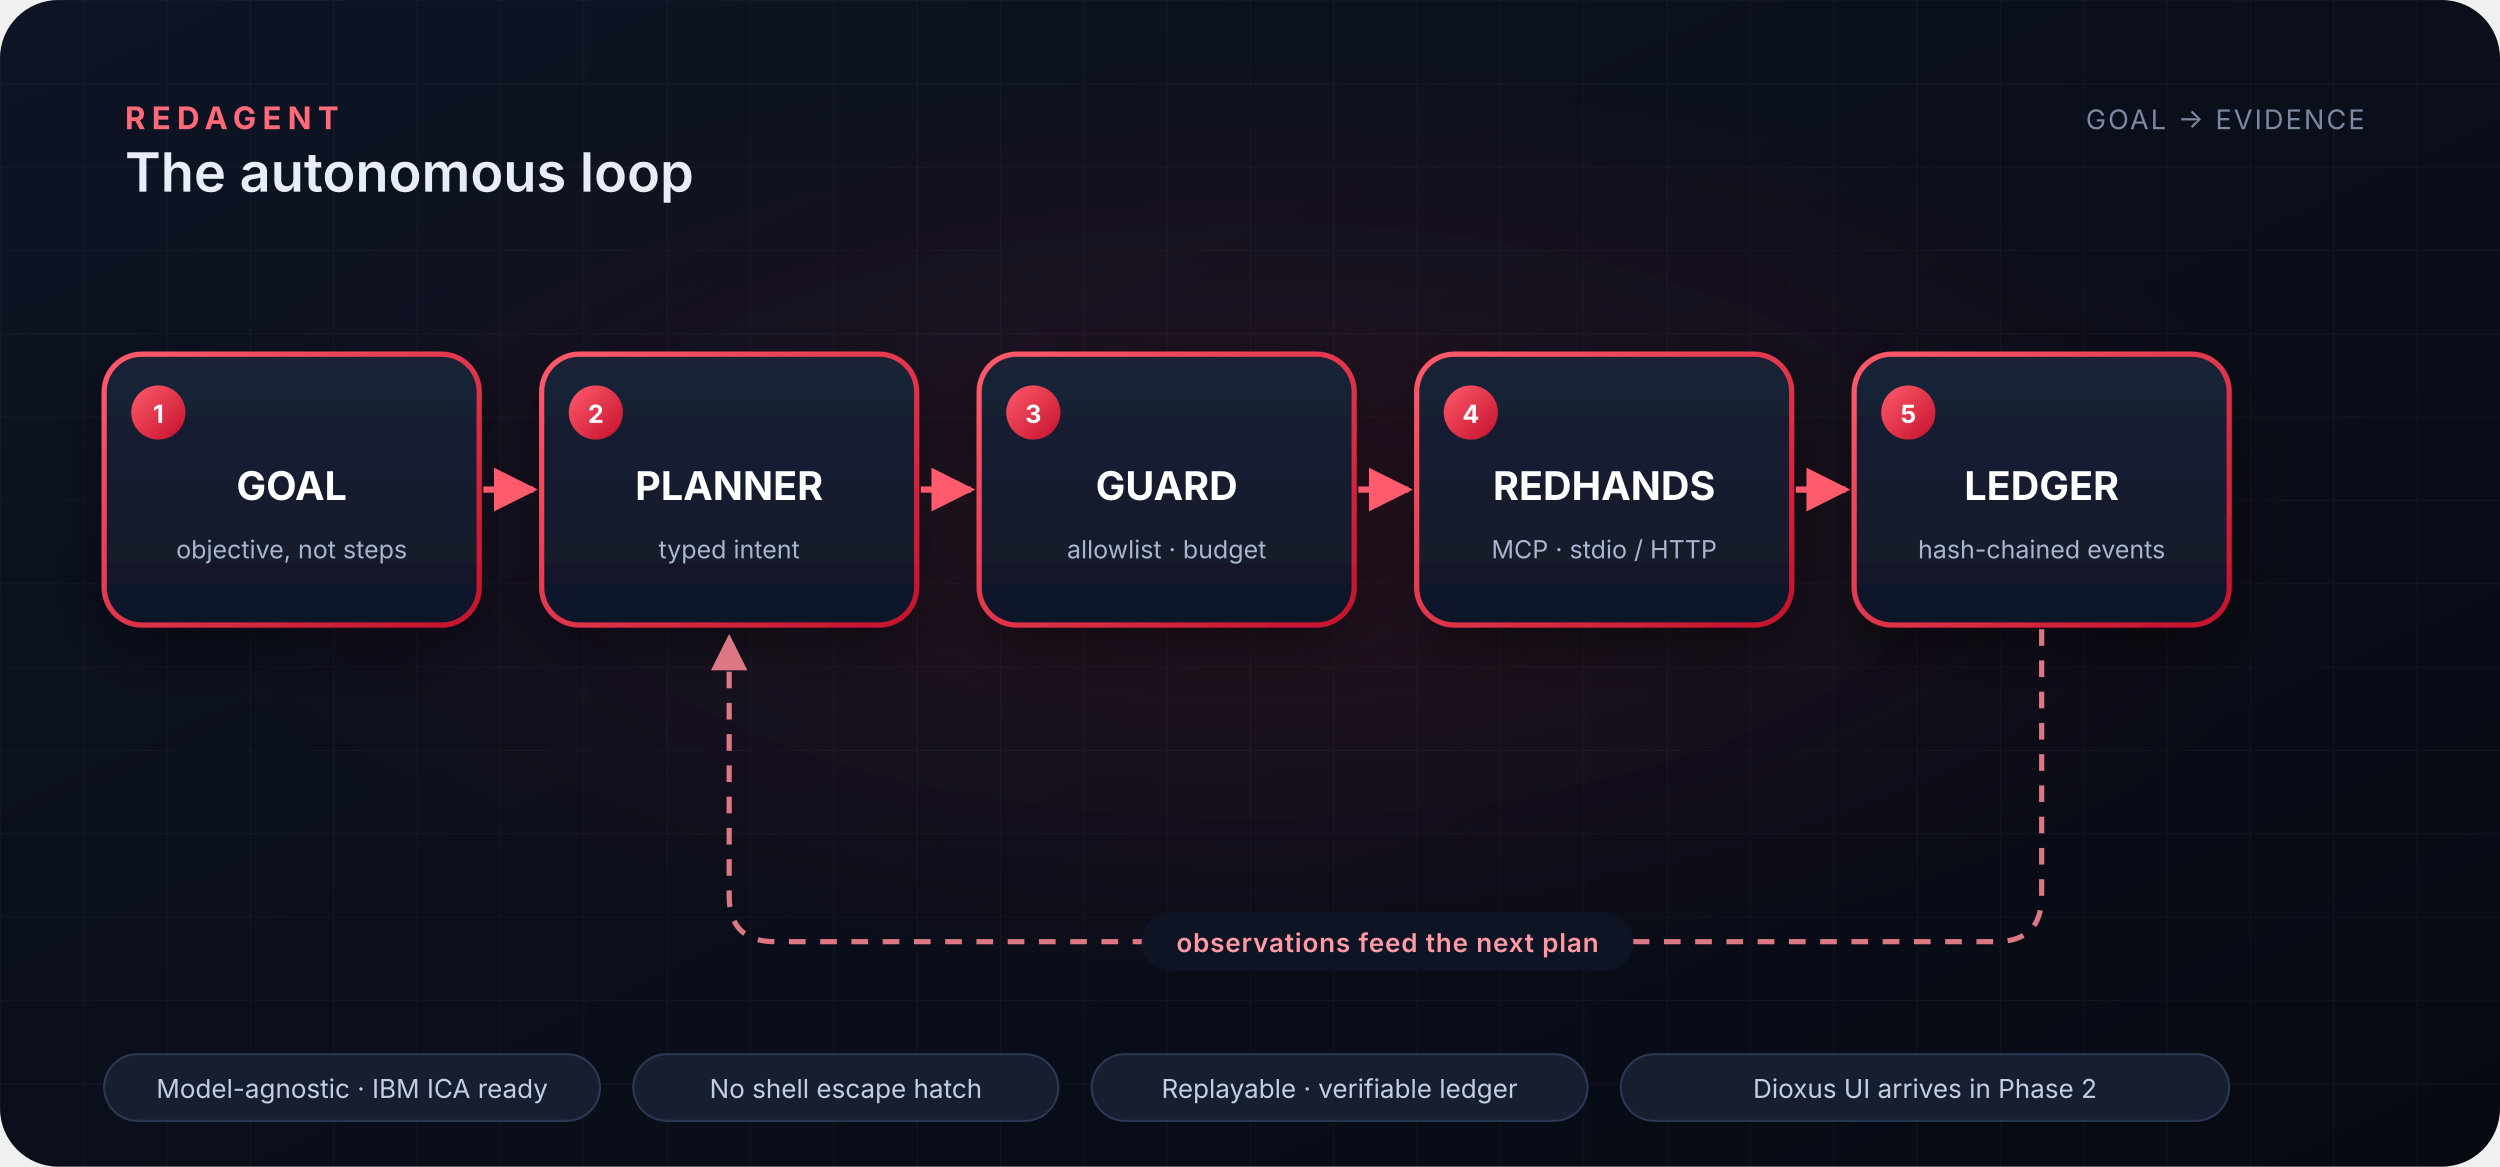
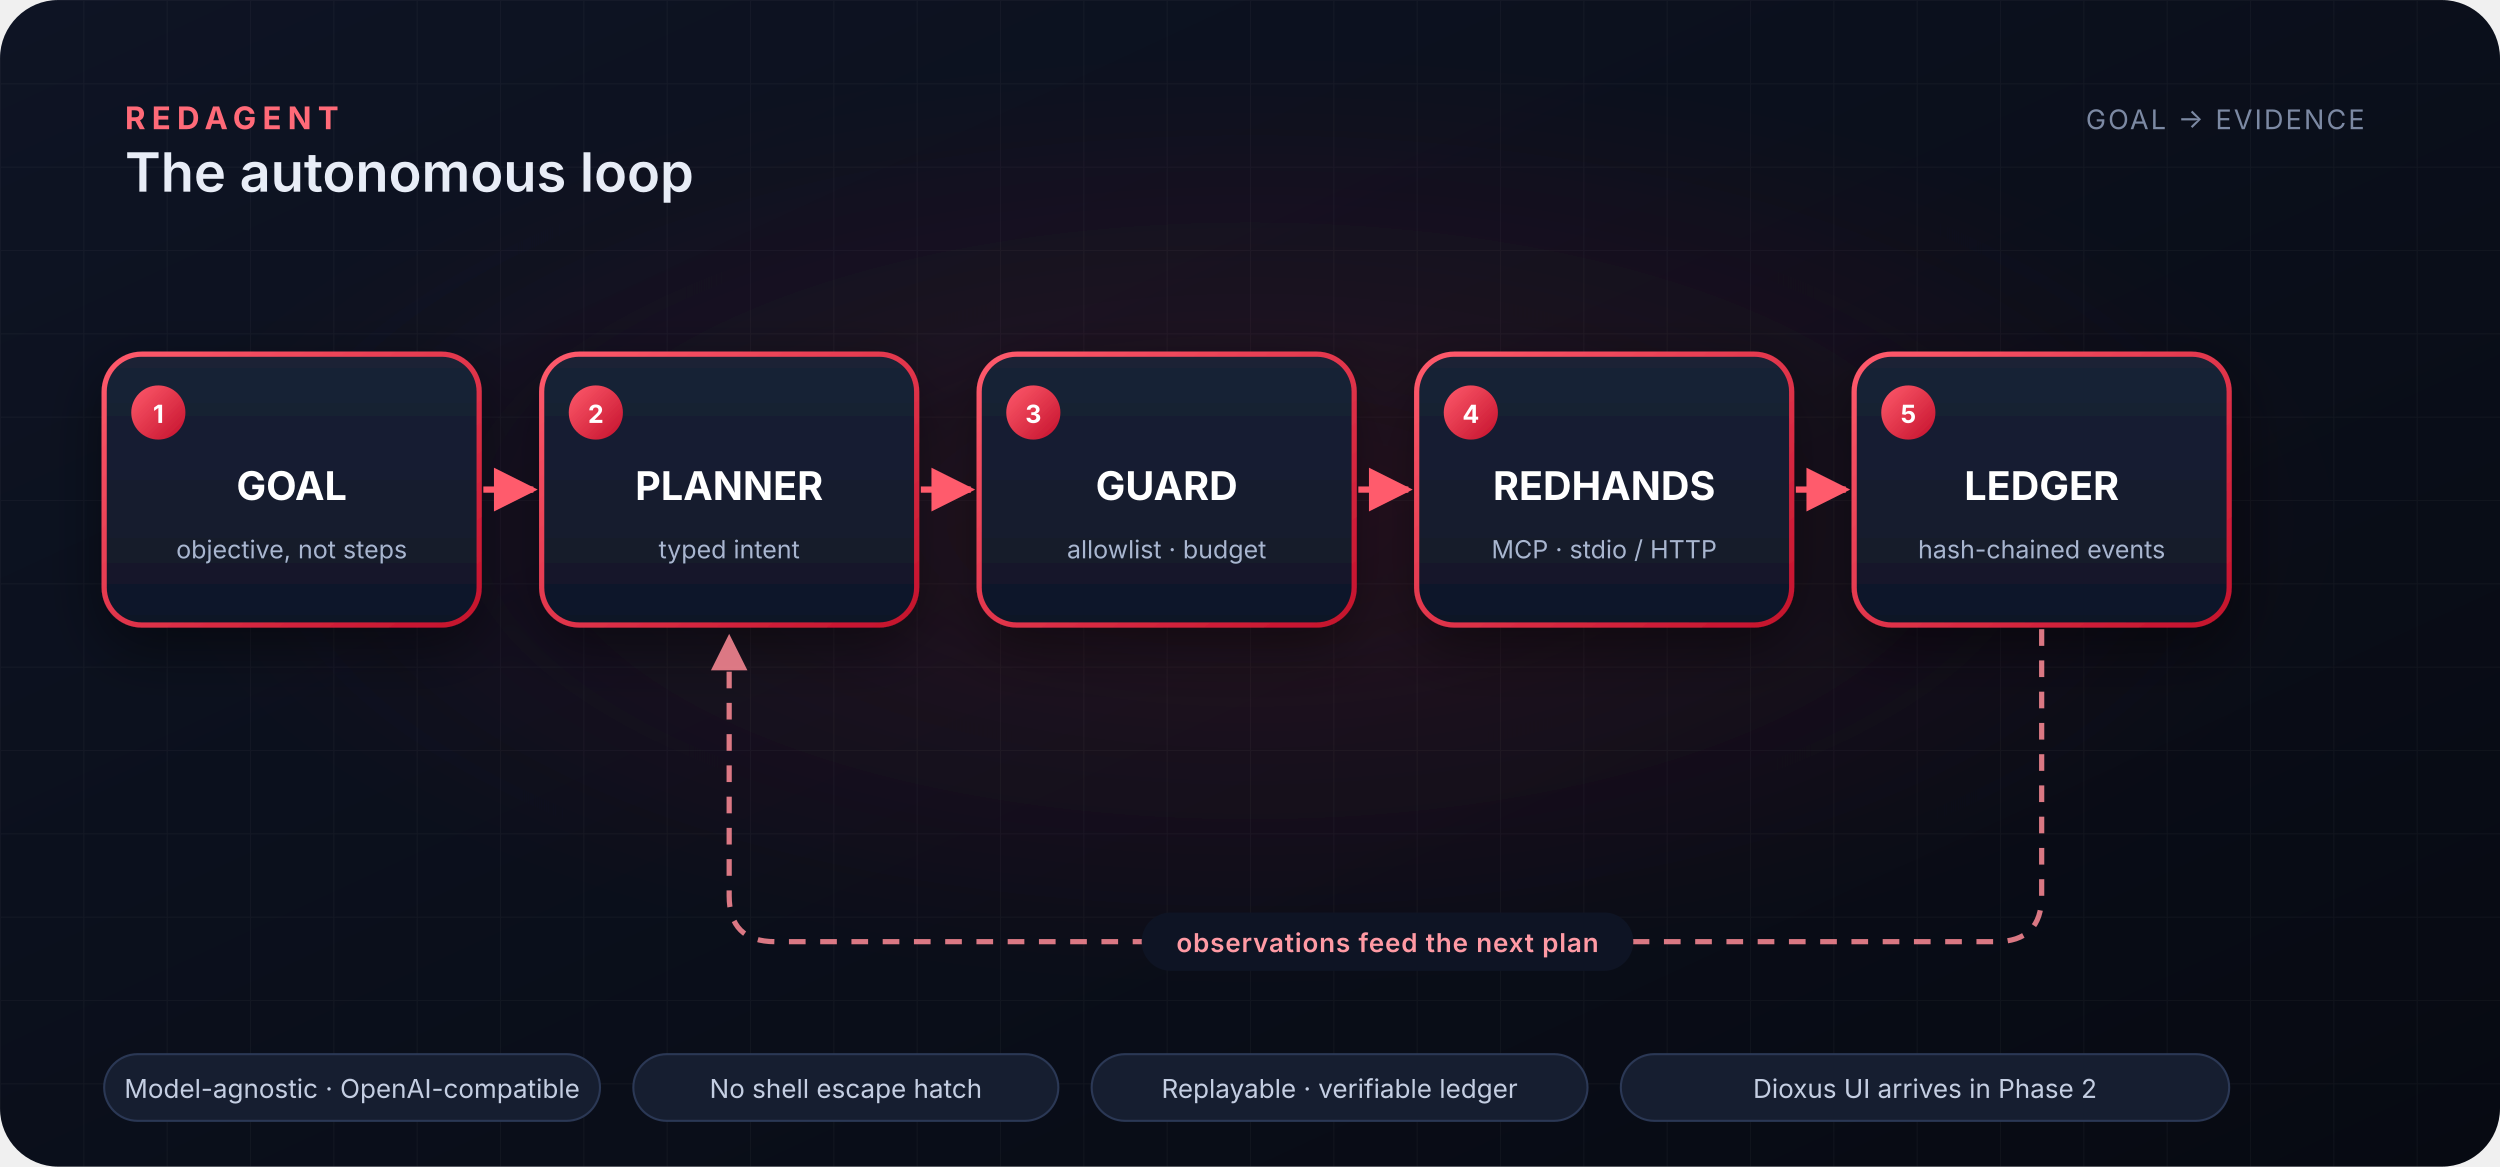
<svg xmlns="http://www.w3.org/2000/svg" viewBox="0 0 1200 560" width="1200" height="560" role="img" aria-label="RedAgent how it works diagram">
  <defs>
    <linearGradient id="bg" x1="0" y1="0" x2="1" y2="1">
      <stop offset="0" stop-color="#0e1424" />
      <stop offset="1" stop-color="#070a12" />
    </linearGradient>
    <linearGradient id="card" x1="0" y1="0" x2="0" y2="1">
      <stop offset="0" stop-color="#1a2236" />
      <stop offset="1" stop-color="#101728" />
    </linearGradient>
    <linearGradient id="accent" x1="0" y1="0" x2="1" y2="1">
      <stop offset="0" stop-color="#ff5b6c" />
      <stop offset="1" stop-color="#c4112c" />
    </linearGradient>
    <radialGradient id="halo" cx="50%" cy="50%" r="50%">
      <stop offset="0" stop-color="#ff2d45" stop-opacity="0.22" />
      <stop offset="1" stop-color="#ff2d45" stop-opacity="0" />
    </radialGradient>
    <pattern id="grid" width="40" height="40" patternUnits="userSpaceOnUse">
      <path d="M40 0H0V40" fill="none" stroke="#ffffff" stroke-opacity="0.035" stroke-width="1" />
    </pattern>
    <filter id="shadow" x="-30%" y="-30%" width="160%" height="160%">
      <feDropShadow dx="0" dy="10" stdDeviation="14" flood-color="#000" flood-opacity="0.45" />
    </filter>
    <filter id="glow" x="-40%" y="-40%" width="180%" height="180%">
      <feGaussianBlur stdDeviation="6" />
    </filter>
    <marker id="arrow" viewBox="0 0 10 10" refX="9" refY="5" markerWidth="7" markerHeight="7" orient="auto-start-reverse">
      <path d="M0 0 L10 5 L0 10 Z" fill="#ff5b6c" />
    </marker>
    <marker id="arrow-dim" viewBox="0 0 10 10" refX="9" refY="5" markerWidth="7" markerHeight="7" orient="auto-start-reverse">
      <path d="M0 0 L10 5 L0 10 Z" fill="#ff8b96" />
    </marker>
  </defs>
  <rect width="1200" height="560" rx="28" fill="url(#bg)" />
  <rect width="1200" height="560" rx="28" fill="url(#grid)" />
  <ellipse cx="600" cy="250" rx="520" ry="220" fill="url(#halo)" filter="url(#glow)" opacity="0.55" />
  <text x="60" y="62" fill="#ff6a78" font-family="Inter, Segoe UI, sans-serif" font-size="15" font-weight="700" letter-spacing="3">REDAGENT</text>
  <text x="60" y="92" fill="#e8edf7" font-family="Inter, Segoe UI, sans-serif" font-size="26" font-weight="600">The autonomous loop</text>
  <text x="1135" y="62" fill="#7c89a3" font-family="Inter, Segoe UI, sans-serif" font-size="13" text-anchor="end" letter-spacing="1">GOAL → EVIDENCE</text>
  <g font-family="Inter, Segoe UI, sans-serif" filter="url(#shadow)">
    <g>
      <rect x="50" y="170" width="180" height="130" rx="18" fill="url(#card)" stroke="url(#accent)" stroke-width="2.5" />
      <circle cx="76" cy="198" r="13" fill="url(#accent)" />
      <text x="76" y="203" fill="#fff" font-size="12" font-weight="700" text-anchor="middle">1</text>
      <text x="140" y="240" fill="#ffffff" font-size="19" font-weight="700" text-anchor="middle">GOAL</text>
      <text x="140" y="268" fill="#a9b6cf" font-size="12" text-anchor="middle">objective, not steps</text>
    </g>
    <g>
      <rect x="260" y="170" width="180" height="130" rx="18" fill="url(#card)" stroke="url(#accent)" stroke-width="2.5" />
      <circle cx="286" cy="198" r="13" fill="url(#accent)" />
      <text x="286" y="203" fill="#fff" font-size="12" font-weight="700" text-anchor="middle">2</text>
      <text x="350" y="240" fill="#ffffff" font-size="19" font-weight="700" text-anchor="middle">PLANNER</text>
      <text x="350" y="268" fill="#a9b6cf" font-size="12" text-anchor="middle">typed intent</text>
    </g>
    <g>
      <rect x="470" y="170" width="180" height="130" rx="18" fill="url(#card)" stroke="url(#accent)" stroke-width="2.5" />
      <circle cx="496" cy="198" r="13" fill="url(#accent)" />
      <text x="496" y="203" fill="#fff" font-size="12" font-weight="700" text-anchor="middle">3</text>
      <text x="560" y="240" fill="#ffffff" font-size="19" font-weight="700" text-anchor="middle">GUARD</text>
      <text x="560" y="268" fill="#a9b6cf" font-size="12" text-anchor="middle">allowlist · budget</text>
    </g>
    <g>
      <rect x="680" y="170" width="180" height="130" rx="18" fill="url(#card)" stroke="url(#accent)" stroke-width="2.5" />
      <circle cx="706" cy="198" r="13" fill="url(#accent)" />
      <text x="706" y="203" fill="#fff" font-size="12" font-weight="700" text-anchor="middle">4</text>
      <text x="770" y="240" fill="#ffffff" font-size="19" font-weight="700" text-anchor="middle">REDHANDS</text>
      <text x="770" y="268" fill="#a9b6cf" font-size="12" text-anchor="middle">MCP · stdio / HTTP</text>
    </g>
    <g>
      <rect x="890" y="170" width="180" height="130" rx="18" fill="url(#card)" stroke="url(#accent)" stroke-width="2.5" />
      <circle cx="916" cy="198" r="13" fill="url(#accent)" />
      <text x="916" y="203" fill="#fff" font-size="12" font-weight="700" text-anchor="middle">5</text>
      <text x="980" y="240" fill="#ffffff" font-size="19" font-weight="700" text-anchor="middle">LEDGER</text>
      <text x="980" y="268" fill="#a9b6cf" font-size="12" text-anchor="middle">hash-chained events</text>
    </g>
  </g>
  <g stroke="#ff5b6c" stroke-width="3" fill="none" marker-end="url(#arrow)">
    <path d="M232 235 H256" />
    <path d="M442 235 H466" />
    <path d="M652 235 H676" />
    <path d="M862 235 H886" />
  </g>
  <path d="M980 302 V430 Q980 452 958 452 H372 Q350 452 350 430 V306" fill="none" stroke="#ff8b96" stroke-width="2.5" stroke-dasharray="8 7" opacity="0.85" marker-end="url(#arrow-dim)" />
  <rect x="548" y="438" width="236" height="28" rx="14" fill="#0e1424" />
  <text x="666" y="457" fill="#ff9aa4" font-family="Inter, Segoe UI, sans-serif" font-size="12.5" font-weight="600" text-anchor="middle" letter-spacing="0.4">observations feed the next plan</text>
  <g font-family="Inter, Segoe UI, sans-serif" font-size="12.5">
    <rect x="50" y="506" width="238" height="32" rx="16" fill="#161e30" stroke="#2b3855" />
-     <text x="169" y="527" fill="#c4cee2" text-anchor="middle">Model-agnostic · IBM ICA ready</text>
+     <text x="169" y="527" fill="#c4cee2" text-anchor="middle">Model-agnostic · OpenAI-compatible</text>
    <rect x="304" y="506" width="204" height="32" rx="16" fill="#161e30" stroke="#2b3855" />
    <text x="406" y="527" fill="#c4cee2" text-anchor="middle">No shell escape hatch</text>
    <rect x="524" y="506" width="238" height="32" rx="16" fill="#161e30" stroke="#2b3855" />
    <text x="643" y="527" fill="#c4cee2" text-anchor="middle">Replayable · verifiable ledger</text>
    <rect x="778" y="506" width="292" height="32" rx="16" fill="#161e30" stroke="#2b3855" />
    <text x="924" y="527" fill="#c4cee2" text-anchor="middle">Dioxus UI arrives in Phase 2</text>
  </g>
</svg>
